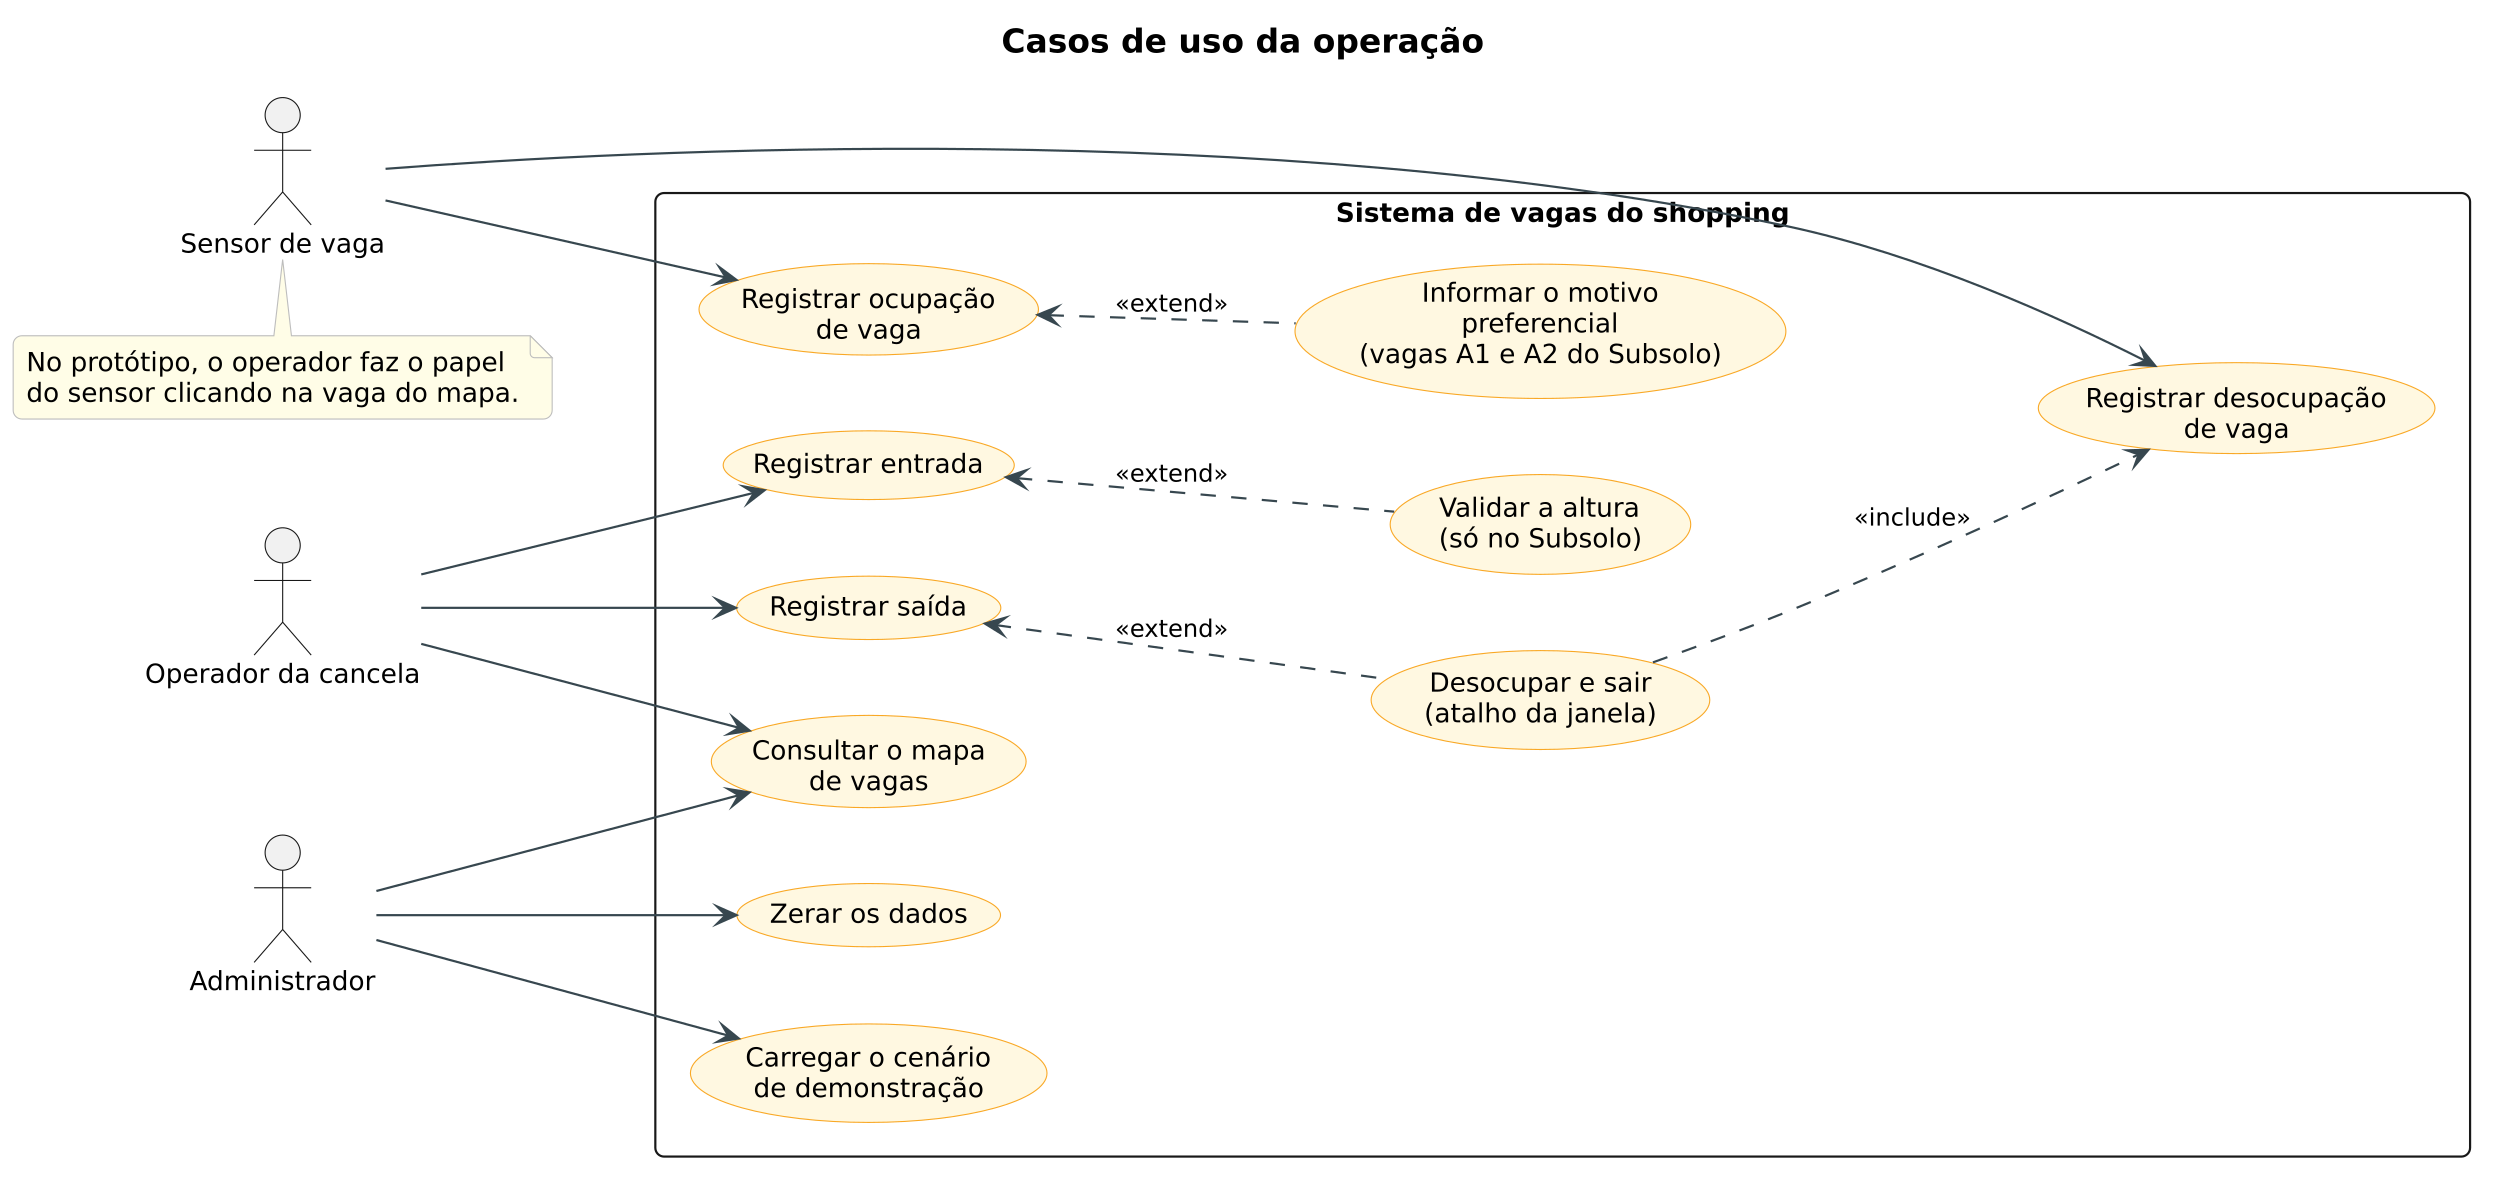
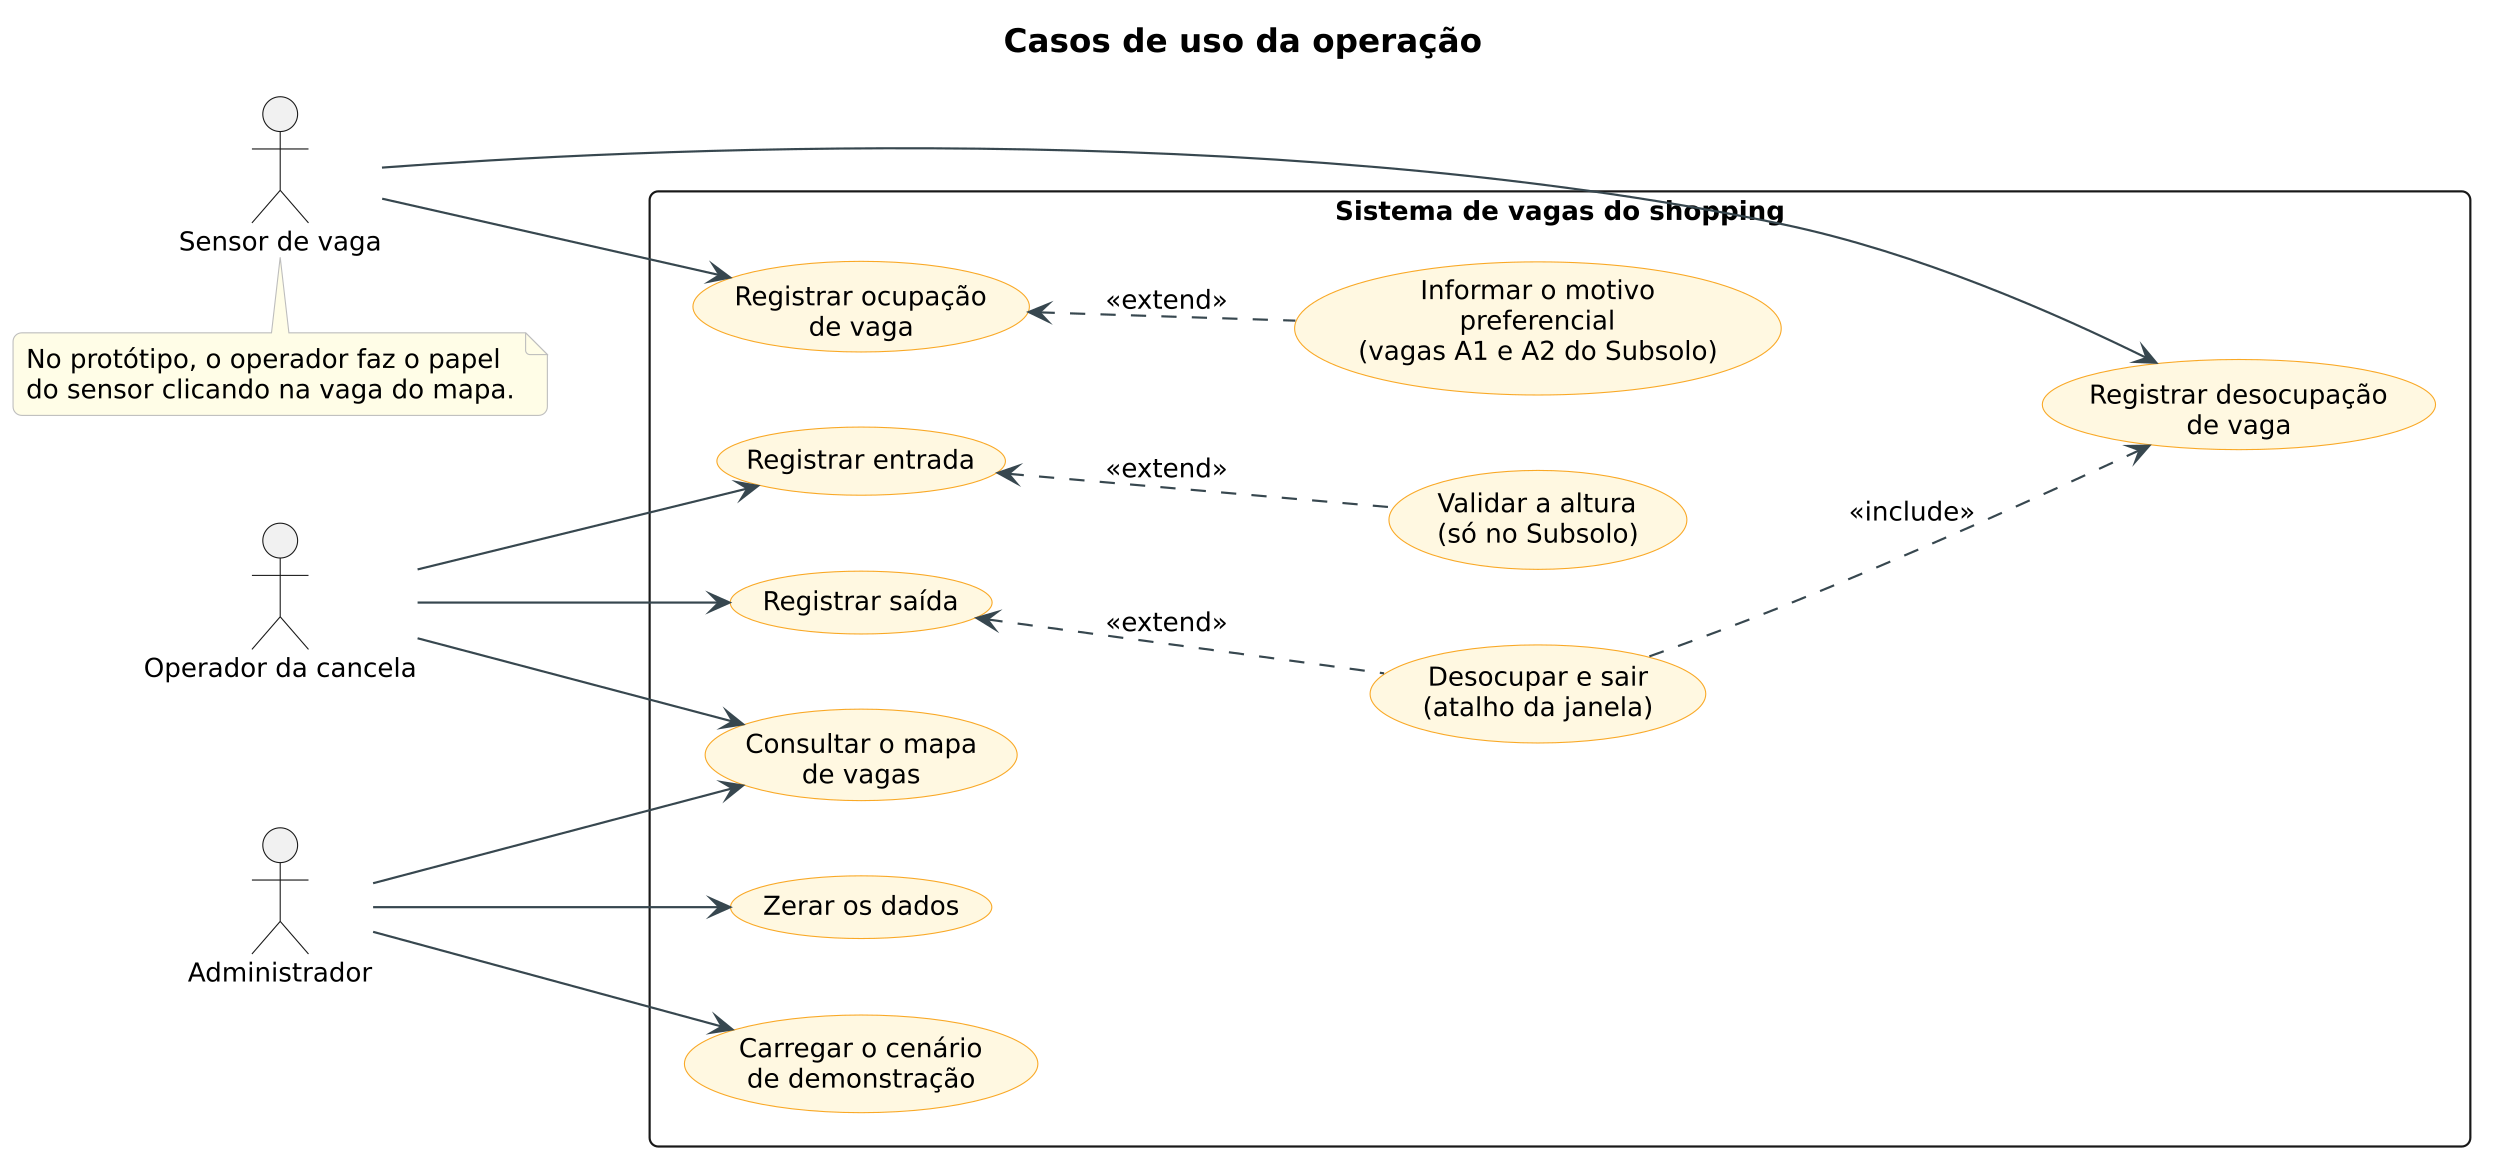
- <svg xmlns="http://www.w3.org/2000/svg" version="1.1" data-diagram-type="DESCRIPTION" style="width:1139px;height:540px;background:#FFFFFF;" width="1139px" height="540px" viewBox="0 0 1139 540" zoomAndPan="magnify" preserveAspectRatio="none" contentStyleType="text/css">
+ <svg xmlns="http://www.w3.org/2000/svg" version="1.1" data-diagram-type="DESCRIPTION" style="width:1149px;height:540px;background:#FFFFFF;" width="1149px" height="540px" viewBox="0 0 1149 540" zoomAndPan="magnify" preserveAspectRatio="none" contentStyleType="text/css">
  <defs />
  <g font-family="sans-serif" lengthAdjust="spacing">
    <g class="title" data-source-line="2">
-       <text x="456.227" y="23.923" fill="#000" font-size="15" textLength="219.917" font-weight="700" font-family="'DejaVu Sans'">Casos de uso da operação</text>
+       <text x="461.227" y="23.923" fill="#000" font-size="15" textLength="219.917" font-weight="700" font-family="'DejaVu Sans'">Casos de uso da operação</text>
    </g>
    <g class="cluster" data-qualified-name="Sistema de vagas do shopping" id="ent0004" data-source-line="9">
-       <rect x="298.57" y="87.941" width="826.8" height="439" fill="none" style="stroke:#181818;stroke-width:1;" rx="4" ry="4" />
-       <text x="608.593" y="101.08" fill="#000" font-size="12" textLength="206.754" font-weight="700" font-family="'DejaVu Sans'">Sistema de vagas do shopping</text>
+       <rect x="298.57" y="87.941" width="836.8" height="439" fill="none" style="stroke:#181818;stroke-width:1;" rx="4" ry="4" />
+       <text x="613.593" y="101.08" fill="#000" font-size="12" textLength="206.754" font-weight="700" font-family="'DejaVu Sans'">Sistema de vagas do shopping</text>
    </g>
    <g class="entity" data-qualified-name="Sistema de vagas do shopping.UC1" id="ent0005" data-source-line="10">
      <ellipse cx="395.79" cy="211.943" rx="66.31" ry="15.662" fill="#FFF8E1" style="stroke:#F9A825;stroke-width:0.5;" />
      <text x="342.983" y="215.427" fill="#000" font-size="12" textLength="105.615" font-family="'DejaVu Sans'">Registrar entrada</text>
    </g>
    <g class="entity" data-qualified-name="Sistema de vagas do shopping.UC1a" id="ent0006" data-source-line="11">
-       <ellipse cx="701.826" cy="238.943" rx="68.466" ry="22.742" fill="#FFF8E1" style="stroke:#F9A825;stroke-width:0.5;" />
-       <text x="655.625" y="235.425" fill="#000" font-size="12" textLength="92.402" font-family="'DejaVu Sans'">Validar a altura</text>
-       <text x="655.505" y="249.394" fill="#000" font-size="12" textLength="92.643" font-family="'DejaVu Sans'">(só no Subsolo)</text>
+       <ellipse cx="706.826" cy="238.943" rx="68.466" ry="22.742" fill="#FFF8E1" style="stroke:#F9A825;stroke-width:0.5;" />
+       <text x="660.625" y="235.425" fill="#000" font-size="12" textLength="92.402" font-family="'DejaVu Sans'">Validar a altura</text>
+       <text x="660.505" y="249.394" fill="#000" font-size="12" textLength="92.643" font-family="'DejaVu Sans'">(só no Subsolo)</text>
    </g>
    <g class="entity" data-qualified-name="Sistema de vagas do shopping.UC4" id="ent0007" data-source-line="12">
      <ellipse cx="395.788" cy="276.939" rx="60.188" ry="14.438" fill="#FFF8E1" style="stroke:#F9A825;stroke-width:0.5;" />
      <text x="350.501" y="280.423" fill="#000" font-size="12" textLength="90.574" font-family="'DejaVu Sans'">Registrar saída</text>
    </g>
    <g class="entity" data-qualified-name="Sistema de vagas do shopping.UC4a" id="ent0008" data-source-line="13">
-       <ellipse cx="701.831" cy="318.938" rx="77.141" ry="22.537" fill="#FFF8E1" style="stroke:#F9A825;stroke-width:0.5;" />
-       <text x="651.226" y="315.128" fill="#000" font-size="12" textLength="101.209" font-family="'DejaVu Sans'">Desocupar e sair</text>
-       <text x="648.821" y="329.097" fill="#000" font-size="12" textLength="106.02" font-family="'DejaVu Sans'">(atalho da janela)</text>
+       <ellipse cx="706.831" cy="318.938" rx="77.141" ry="22.537" fill="#FFF8E1" style="stroke:#F9A825;stroke-width:0.5;" />
+       <text x="656.226" y="315.128" fill="#000" font-size="12" textLength="101.209" font-family="'DejaVu Sans'">Desocupar e sair</text>
+       <text x="653.821" y="329.097" fill="#000" font-size="12" textLength="106.02" font-family="'DejaVu Sans'">(atalho da janela)</text>
    </g>
    <g class="entity" data-qualified-name="Sistema de vagas do shopping.UC3" id="ent0009" data-source-line="14">
-       <ellipse cx="1019.011" cy="185.942" rx="90.361" ry="20.721" fill="#FFF8E1" style="stroke:#F9A825;stroke-width:0.5;" />
-       <text x="950.149" y="185.506" fill="#000" font-size="12" textLength="137.725" font-family="'DejaVu Sans'">Registrar desocupação</text>
-       <text x="994.891" y="199.475" fill="#000" font-size="12" textLength="48.24" font-family="'DejaVu Sans'">de vaga</text>
+       <ellipse cx="1029.011" cy="185.942" rx="90.361" ry="20.721" fill="#FFF8E1" style="stroke:#F9A825;stroke-width:0.5;" />
+       <text x="960.149" y="185.506" fill="#000" font-size="12" textLength="137.725" font-family="'DejaVu Sans'">Registrar desocupação</text>
+       <text x="1004.891" y="199.475" fill="#000" font-size="12" textLength="48.24" font-family="'DejaVu Sans'">de vaga</text>
    </g>
    <g class="entity" data-qualified-name="Sistema de vagas do shopping.UC2" id="ent0010" data-source-line="15">
      <ellipse cx="395.791" cy="140.938" rx="77.321" ry="20.827" fill="#FFF8E1" style="stroke:#F9A825;stroke-width:0.5;" />
      <text x="337.554" y="140.331" fill="#000" font-size="12" textLength="116.473" font-family="'DejaVu Sans'">Registrar ocupação</text>
      <text x="371.671" y="154.3" fill="#000" font-size="12" textLength="48.24" font-family="'DejaVu Sans'">de vaga</text>
    </g>
    <g class="entity" data-qualified-name="Sistema de vagas do shopping.UC2a" id="ent0011" data-source-line="16">
-       <ellipse cx="701.827" cy="150.946" rx="111.817" ry="30.595" fill="#FFF8E1" style="stroke:#F9A825;stroke-width:0.5;" />
-       <text x="647.774" y="137.465" fill="#000" font-size="12" textLength="108.105" font-family="'DejaVu Sans'">Informar o motivo</text>
-       <text x="665.786" y="151.434" fill="#000" font-size="12" textLength="72.082" font-family="'DejaVu Sans'">preferencial</text>
-       <text x="619.201" y="165.402" fill="#000" font-size="12" textLength="165.252" font-family="'DejaVu Sans'">(vagas A1 e A2 do Subsolo)</text>
+       <ellipse cx="706.827" cy="150.946" rx="111.817" ry="30.595" fill="#FFF8E1" style="stroke:#F9A825;stroke-width:0.5;" />
+       <text x="652.774" y="137.465" fill="#000" font-size="12" textLength="108.105" font-family="'DejaVu Sans'">Informar o motivo</text>
+       <text x="670.786" y="151.434" fill="#000" font-size="12" textLength="72.082" font-family="'DejaVu Sans'">preferencial</text>
+       <text x="624.201" y="165.402" fill="#000" font-size="12" textLength="165.252" font-family="'DejaVu Sans'">(vagas A1 e A2 do Subsolo)</text>
    </g>
    <g class="entity" data-qualified-name="Sistema de vagas do shopping.UC5" id="ent0012" data-source-line="17">
      <ellipse cx="395.787" cy="346.945" rx="71.707" ry="21.024" fill="#FFF8E1" style="stroke:#F9A825;stroke-width:0.5;" />
      <text x="342.54" y="346.023" fill="#000" font-size="12" textLength="106.494" font-family="'DejaVu Sans'">Consultar o mapa</text>
      <text x="368.541" y="359.992" fill="#000" font-size="12" textLength="54.492" font-family="'DejaVu Sans'">de vagas</text>
    </g>
    <g class="entity" data-qualified-name="Sistema de vagas do shopping.UC6" id="ent0013" data-source-line="18">
      <ellipse cx="395.785" cy="488.943" rx="81.225" ry="22.442" fill="#FFF8E1" style="stroke:#F9A825;stroke-width:0.5;" />
      <text x="339.582" y="485.889" fill="#000" font-size="12" textLength="112.406" font-family="'DejaVu Sans'">Carregar o cenário</text>
      <text x="343.291" y="499.858" fill="#000" font-size="12" textLength="104.988" font-family="'DejaVu Sans'">de demonstração</text>
    </g>
    <g class="entity" data-qualified-name="Sistema de vagas do shopping.UC7" id="ent0014" data-source-line="19">
      <ellipse cx="395.791" cy="416.941" rx="60.051" ry="14.41" fill="#FFF8E1" style="stroke:#F9A825;stroke-width:0.5;" />
      <text x="350.677" y="420.426" fill="#000" font-size="12" textLength="90.229" font-family="'DejaVu Sans'">Zerar os dados</text>
    </g>
    <g class="entity" data-qualified-name="operador" id="ent0001" data-source-line="5">
      <ellipse cx="128.785" cy="248.461" rx="8" ry="8" fill="#F1F1F1" style="stroke:#181818;stroke-width:0.5;" />
      <path d="M128.785,256.461 L128.785,283.461 M115.785,264.461 L141.785,264.461 M128.785,283.461 L115.785,298.461 M128.785,283.461 L141.785,298.461" style="stroke:#181818;stroke-width:0.5;" fill="none" />
      <text x="66.06" y="311.1" fill="#000" font-size="12" textLength="125.449" font-family="'DejaVu Sans'">Operador da cancela</text>
    </g>
    <g class="entity" data-qualified-name="sensor" id="ent0002" data-source-line="6">
      <ellipse cx="128.784" cy="52.461" rx="8" ry="8" fill="#F1F1F1" style="stroke:#181818;stroke-width:0.5;" />
      <path d="M128.784,60.461 L128.784,87.461 M115.784,68.461 L141.784,68.461 M128.784,87.461 L115.784,102.461 M128.784,87.461 L141.784,102.461" style="stroke:#181818;stroke-width:0.5;" fill="none" />
      <text x="82.19" y="115.1" fill="#000" font-size="12" textLength="93.188" font-family="'DejaVu Sans'">Sensor de vaga</text>
    </g>
    <g class="entity" data-qualified-name="admin" id="ent0003" data-source-line="7">
      <ellipse cx="128.783" cy="388.461" rx="8" ry="8" fill="#F1F1F1" style="stroke:#181818;stroke-width:0.5;" />
      <path d="M128.783,396.461 L128.783,423.461 M115.783,404.461 L141.783,404.461 M128.783,423.461 L115.783,438.461 M128.783,423.461 L141.783,438.461" style="stroke:#181818;stroke-width:0.5;" fill="none" />
      <text x="86.32" y="451.1" fill="#000" font-size="12" textLength="84.926" font-family="'DejaVu Sans'">Administrador</text>
    </g>
    <g class="entity" data-qualified-name="GMN27" id="ent0028" data-source-line="37">
      <path d="M6,156.971 L6,186.908 A4,4 0 0 0 10,190.908 L247.566,190.908 A4,4 0 0 0 251.566,186.908 L251.566,162.971 L241.566,152.971 L132.78,152.971 L128.78,118.241 L124.78,152.971 L10,152.971 A4,4 0 0 0 6,156.971" style="stroke:#BDBDBD;stroke-width:0.5;" fill="#FFFDE7" />
      <path d="M241.566,152.971 L241.566,160.971 A2,2 0 0 0 243.566,162.971 L251.566,162.971 L241.566,152.971" style="stroke:#BDBDBD;stroke-width:0.5;" fill="#FFFDE7" />
      <text x="12" y="169.11" fill="#000" font-size="12" textLength="218.344" font-family="'DejaVu Sans'">No protótipo, o operador faz o papel</text>
      <text x="12" y="183.078" fill="#000" font-size="12" textLength="224.566" font-family="'DejaVu Sans'">do sensor clicando na vaga do mapa.</text>
    </g>
    <g class="link" data-entity-1="ent0001" data-entity-2="ent0005" id="lnk15" data-source-line="22" data-link-type="dependency">
      <path d="M191.92,261.701 C239.8,249.961 300.104,235.161 343.514,224.521" style="stroke:#37474F;stroke-width:1;" fill="none" id="operador-to-UC1" />
      <polygon points="348.37,223.331,338.677,221.588,343.514,224.521,340.581,229.358,348.37,223.331" fill="#37474F" style="stroke:#37474F;stroke-width:1;stroke-linejoin:miter;stroke-miterlimit:10;" />
    </g>
    <g class="link" data-entity-1="ent0001" data-entity-2="ent0007" id="lnk16" data-source-line="23" data-link-type="dependency">
      <path d="M191.92,276.941 C235.21,276.941 287.63,276.941 330.33,276.941" style="stroke:#37474F;stroke-width:1;" fill="none" id="operador-to-UC4" />
      <polygon points="335.33,276.941,326.33,272.941,330.33,276.941,326.33,280.941,335.33,276.941" fill="#37474F" style="stroke:#37474F;stroke-width:1;stroke-linejoin:miter;stroke-miterlimit:10;" />
    </g>
    <g class="link" data-entity-1="ent0001" data-entity-2="ent0012" id="lnk17" data-source-line="24" data-link-type="dependency">
      <path d="M191.92,293.351 C237.35,305.351 293.506,320.183 336.716,331.603" style="stroke:#37474F;stroke-width:1;" fill="none" id="operador-to-UC5" />
      <polygon points="341.55,332.881,333.871,326.714,336.716,331.603,331.827,334.448,341.55,332.881" fill="#37474F" style="stroke:#37474F;stroke-width:1;stroke-linejoin:miter;stroke-miterlimit:10;" />
    </g>
    <g class="link" data-entity-1="ent0002" data-entity-2="ent0009" id="lnk18" data-source-line="25" data-link-type="dependency">
-       <path d="M175.66,76.911 C286.68,68.351 578.05,52.981 813.65,102.941 C875.27,116.011 937.618,144.295 977.508,164.465" style="stroke:#37474F;stroke-width:1;" fill="none" id="sensor-to-UC3" />
-       <polygon points="981.97,166.721,975.743,159.09,977.508,164.465,972.133,166.229,981.97,166.721" fill="#37474F" style="stroke:#37474F;stroke-width:1;stroke-linejoin:miter;stroke-miterlimit:10;" />
+       <path d="M175.55,77.031 C287.01,68.661 580.82,53.571 818.65,102.941 C881.63,116.011 945.635,144.351 986.545,164.511" style="stroke:#37474F;stroke-width:1;" fill="none" id="sensor-to-UC3" />
+       <polygon points="991.03,166.721,984.725,159.155,986.545,164.511,981.189,166.331,991.03,166.721" fill="#37474F" style="stroke:#37474F;stroke-width:1;stroke-linejoin:miter;stroke-miterlimit:10;" />
    </g>
    <g class="link" data-entity-1="ent0002" data-entity-2="ent0010" id="lnk19" data-source-line="26" data-link-type="dependency">
      <path d="M175.64,91.321 C219.94,101.351 282.353,115.487 330.683,126.427" style="stroke:#37474F;stroke-width:1;" fill="none" id="sensor-to-UC2" />
      <polygon points="335.56,127.531,327.665,121.643,330.683,126.427,325.899,129.445,335.56,127.531" fill="#37474F" style="stroke:#37474F;stroke-width:1;stroke-linejoin:miter;stroke-miterlimit:10;" />
    </g>
    <g class="link" data-entity-1="ent0003" data-entity-2="ent0012" id="lnk20" data-source-line="27" data-link-type="dependency">
      <path d="M171.48,405.931 C217.4,393.801 286.506,375.548 336.616,362.308" style="stroke:#37474F;stroke-width:1;" fill="none" id="admin-to-UC5" />
      <polygon points="341.45,361.031,331.727,359.463,336.616,362.308,333.77,367.197,341.45,361.031" fill="#37474F" style="stroke:#37474F;stroke-width:1;stroke-linejoin:miter;stroke-miterlimit:10;" />
    </g>
    <g class="link" data-entity-1="ent0003" data-entity-2="ent0013" id="lnk21" data-source-line="28" data-link-type="dependency">
      <path d="M171.48,428.271 C215.94,440.351 281.845,458.261 331.775,471.821" style="stroke:#37474F;stroke-width:1;" fill="none" id="admin-to-UC6" />
      <polygon points="336.6,473.131,328.963,466.912,331.775,471.821,326.866,474.632,336.6,473.131" fill="#37474F" style="stroke:#37474F;stroke-width:1;stroke-linejoin:miter;stroke-miterlimit:10;" />
    </g>
    <g class="link" data-entity-1="ent0003" data-entity-2="ent0014" id="lnk22" data-source-line="29" data-link-type="dependency">
      <path d="M171.48,416.941 C215.65,416.941 280.75,416.941 330.62,416.941" style="stroke:#37474F;stroke-width:1;" fill="none" id="admin-to-UC7" />
      <polygon points="335.62,416.941,326.62,412.941,330.62,416.941,326.62,420.941,335.62,416.941" fill="#37474F" style="stroke:#37474F;stroke-width:1;stroke-linejoin:miter;stroke-miterlimit:10;" />
    </g>
    <g class="link" data-entity-1="ent0005" data-entity-2="ent0006" id="lnk23" data-source-line="31" data-link-type="dependency">
-       <path d="M463.3,217.843 C514.66,222.403 582.71,228.451 635.19,233.111" style="stroke:#37474F;stroke-width:1;stroke-dasharray:7,7;" fill="none" id="UC1-backto-UC1a" />
-       <polygon points="458.32,217.401,466.931,222.181,463.3,217.843,467.638,214.213,458.32,217.401" fill="#37474F" style="stroke:#37474F;stroke-width:1;stroke-linejoin:miter;stroke-miterlimit:10;" />
-       <text x="508.02" y="219.441" fill="#000" font-size="11" textLength="51.772" font-family="'DejaVu Sans'">«extend»</text>
+       <path d="M463.571,217.776 C516.151,222.366 586.48,228.511 640.14,233.201" style="stroke:#37474F;stroke-width:1;stroke-dasharray:7,7;" fill="none" id="UC1-backto-UC1a" />
+       <polygon points="458.59,217.341,467.208,222.108,463.571,217.776,467.904,214.139,458.59,217.341" fill="#37474F" style="stroke:#37474F;stroke-width:1;stroke-linejoin:miter;stroke-miterlimit:10;" />
+       <text x="508.02" y="219.37" fill="#000" font-size="12" textLength="56.479" font-family="'DejaVu Sans'">«extend»</text>
    </g>
    <g class="link" data-entity-1="ent0007" data-entity-2="ent0008" id="lnk24" data-source-line="32" data-link-type="dependency">
-       <path d="M453.663,284.795 C504.043,291.755 575.85,301.681 631.45,309.351" style="stroke:#37474F;stroke-width:1;stroke-dasharray:7,7;" fill="none" id="UC4-backto-UC4a" />
-       <polygon points="448.71,284.111,457.078,289.305,453.663,284.795,458.173,281.38,448.71,284.111" fill="#37474F" style="stroke:#37474F;stroke-width:1;stroke-linejoin:miter;stroke-miterlimit:10;" />
-       <text x="508.02" y="290.151" fill="#000" font-size="11" textLength="51.772" font-family="'DejaVu Sans'">«extend»</text>
+       <path d="M453.824,284.694 C505.254,291.684 579.3,301.741 636.12,309.471" style="stroke:#37474F;stroke-width:1;stroke-dasharray:7,7;" fill="none" id="UC4-backto-UC4a" />
+       <polygon points="448.87,284.021,457.249,289.197,453.824,284.694,458.327,281.269,448.87,284.021" fill="#37474F" style="stroke:#37474F;stroke-width:1;stroke-linejoin:miter;stroke-miterlimit:10;" />
+       <text x="508.02" y="290.08" fill="#000" font-size="12" textLength="56.479" font-family="'DejaVu Sans'">«extend»</text>
    </g>
    <g class="link" data-entity-1="ent0008" data-entity-2="ent0009" id="lnk25" data-source-line="33" data-link-type="dependency">
-       <path d="M753.08,301.771 C772.18,294.991 794.04,286.921 813.65,278.941 C871.95,255.201 933.518,226.556 974.348,207.056" style="stroke:#37474F;stroke-width:1;stroke-dasharray:7,7;" fill="none" id="UC4a-to-UC3" />
-       <polygon points="978.86,204.901,969.015,205.17,974.348,207.056,972.463,212.389,978.86,204.901" fill="#37474F" style="stroke:#37474F;stroke-width:1;stroke-linejoin:miter;stroke-miterlimit:10;" />
-       <text x="844.65" y="239.461" fill="#000" font-size="11" textLength="53.313" font-family="'DejaVu Sans'">«include»</text>
+       <path d="M758.05,301.671 C777.13,294.891 799.01,286.841 818.65,278.941 C878.25,254.981 941.434,226.345 983.314,206.915" style="stroke:#37474F;stroke-width:1;stroke-dasharray:7,7;" fill="none" id="UC4a-to-UC3" />
+       <polygon points="987.85,204.811,978.002,204.97,983.314,206.915,981.369,212.227,987.85,204.811" fill="#37474F" style="stroke:#37474F;stroke-width:1;stroke-linejoin:miter;stroke-miterlimit:10;" />
+       <text x="849.65" y="239.24" fill="#000" font-size="12" textLength="58.16" font-family="'DejaVu Sans'">«include»</text>
    </g>
    <g class="link" data-entity-1="ent0010" data-entity-2="ent0011" id="lnk26" data-source-line="34" data-link-type="dependency">
-       <path d="M477.727,143.605 C513.257,144.775 551.26,146.021 590.31,147.301" style="stroke:#37474F;stroke-width:1;stroke-dasharray:7,7;" fill="none" id="UC2-backto-UC2a" />
-       <polygon points="472.73,143.441,481.593,147.735,477.727,143.605,481.857,139.739,472.73,143.441" fill="#37474F" style="stroke:#37474F;stroke-width:1;stroke-linejoin:miter;stroke-miterlimit:10;" />
-       <text x="508.02" y="141.961" fill="#000" font-size="11" textLength="51.772" font-family="'DejaVu Sans'">«extend»</text>
+       <path d="M477.787,143.562 C514.687,144.752 554.74,146.051 595.35,147.371" style="stroke:#37474F;stroke-width:1;stroke-dasharray:7,7;" fill="none" id="UC2-backto-UC2a" />
+       <polygon points="472.79,143.401,481.656,147.689,477.787,143.562,481.914,139.693,472.79,143.401" fill="#37474F" style="stroke:#37474F;stroke-width:1;stroke-linejoin:miter;stroke-miterlimit:10;" />
+       <text x="508.02" y="141.89" fill="#000" font-size="12" textLength="56.479" font-family="'DejaVu Sans'">«extend»</text>
    </g>
  </g>
</svg>
